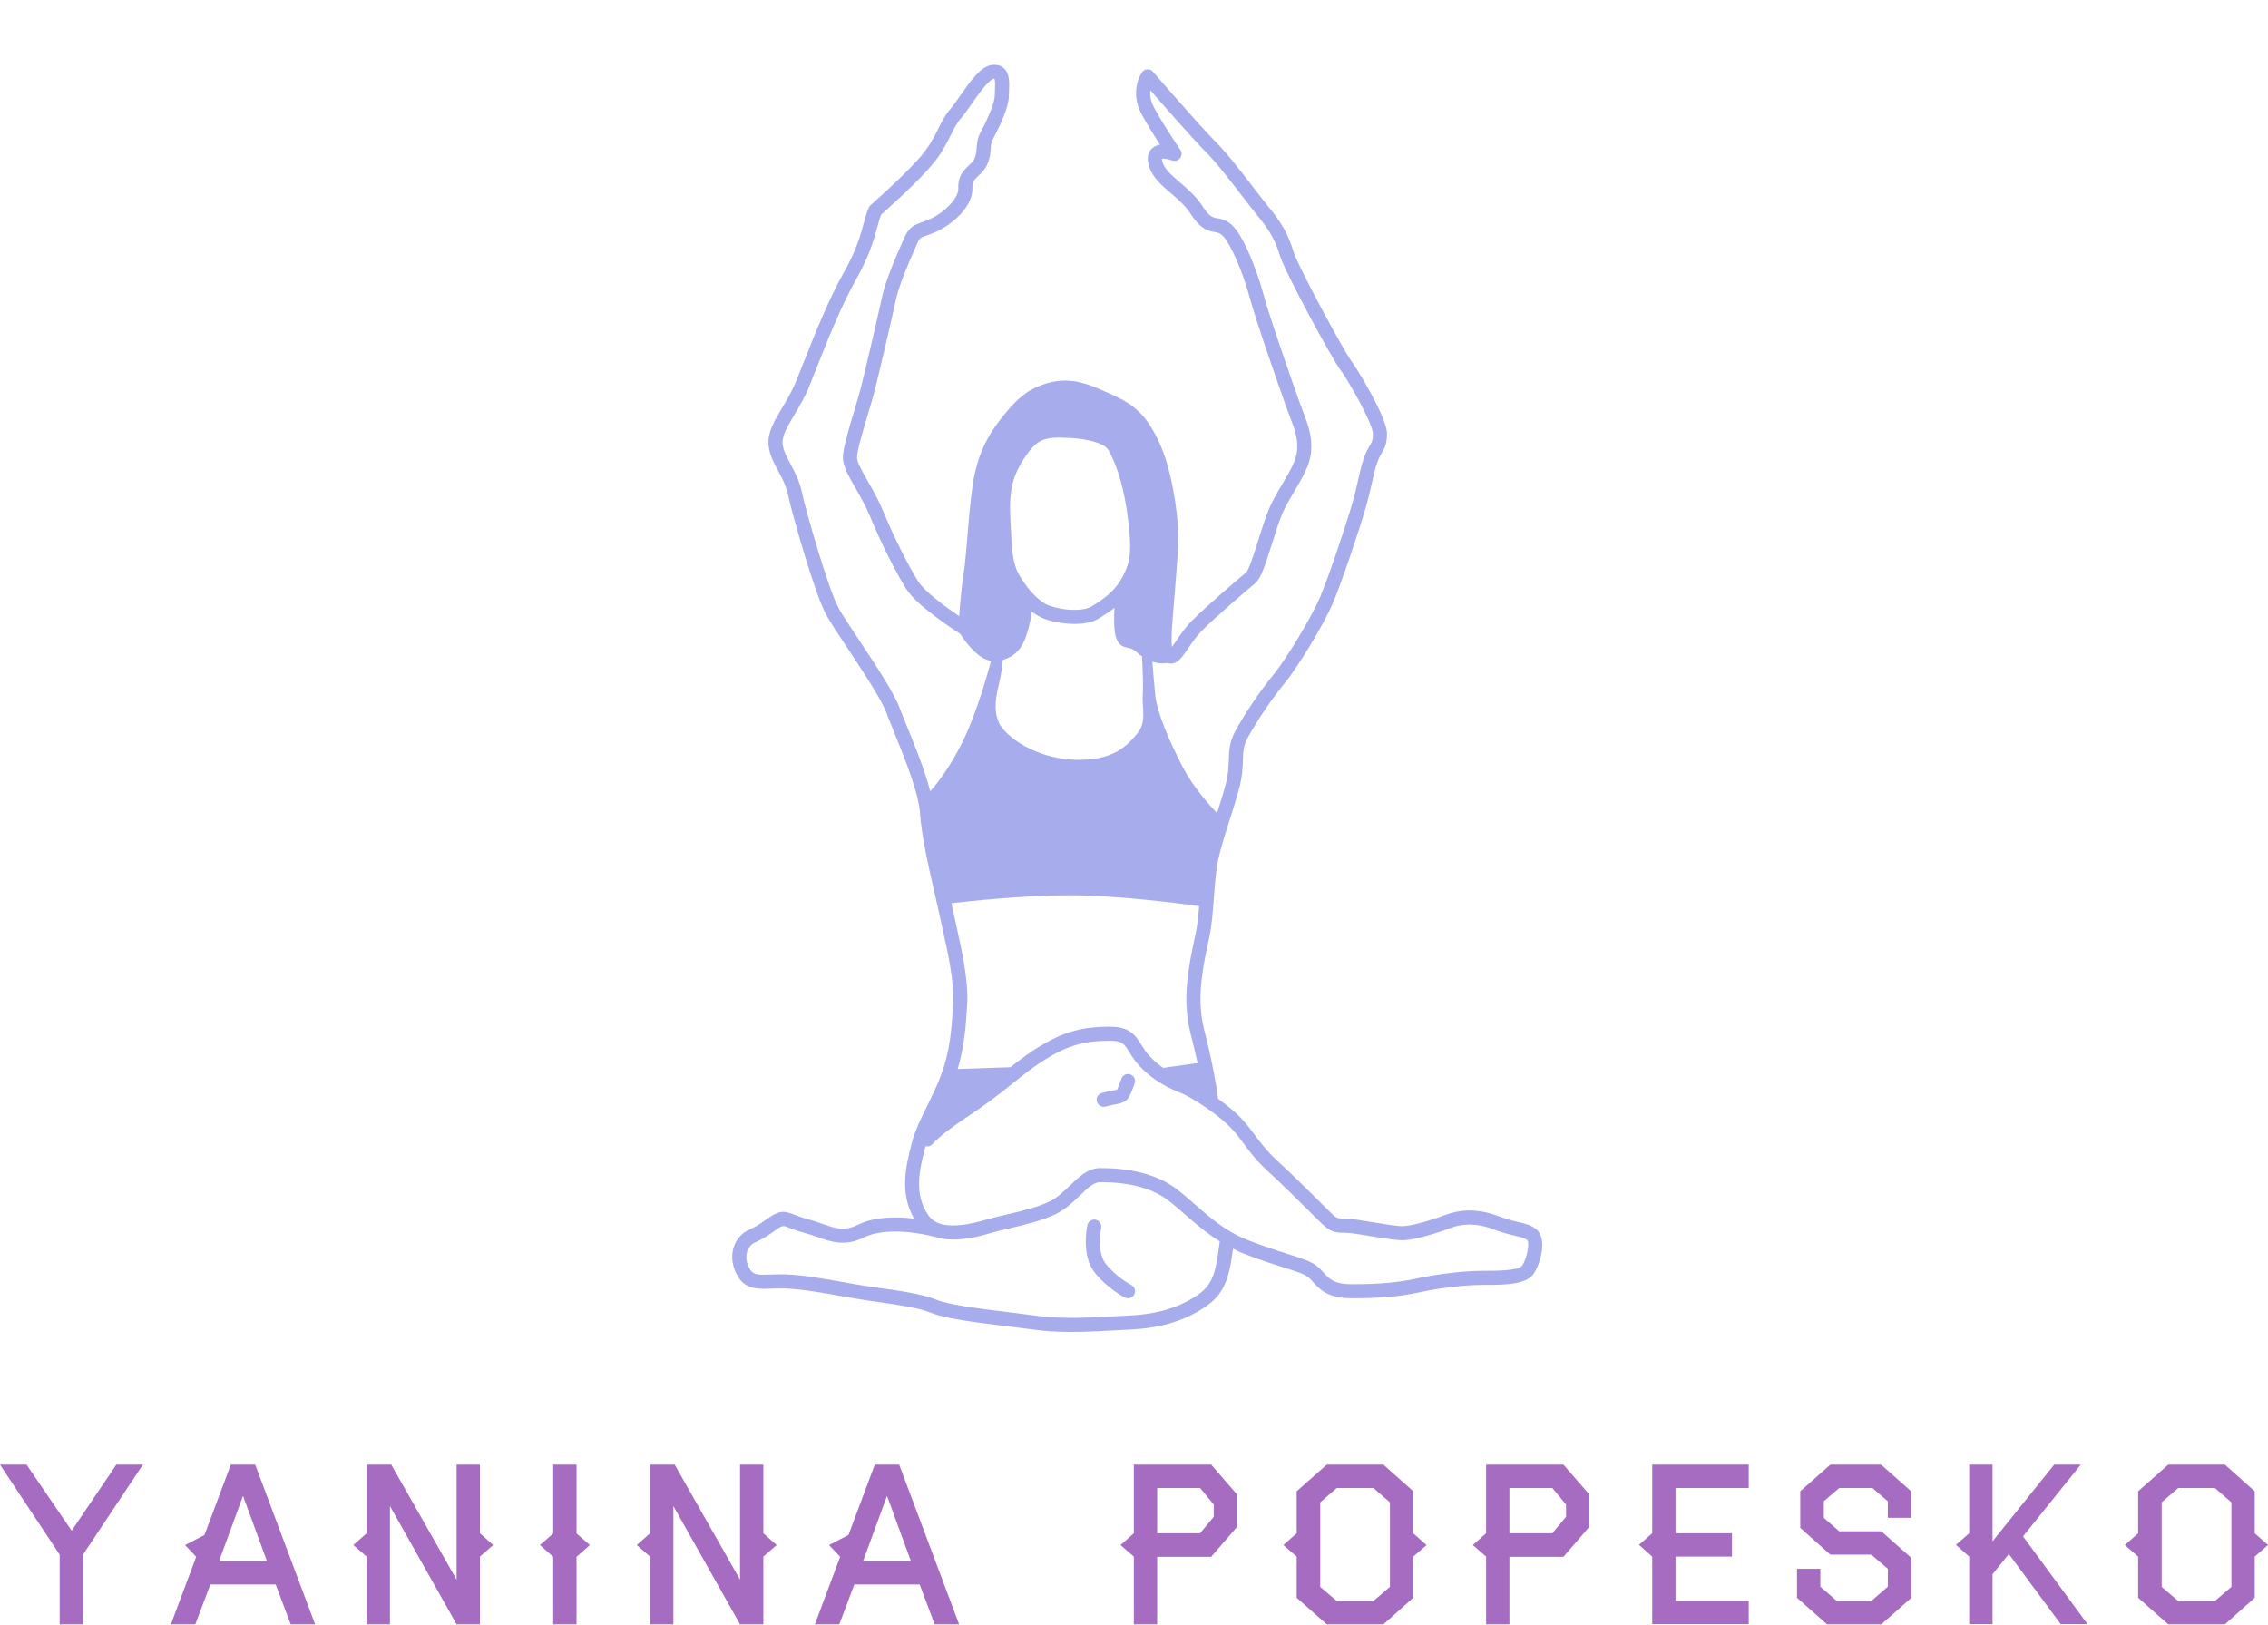
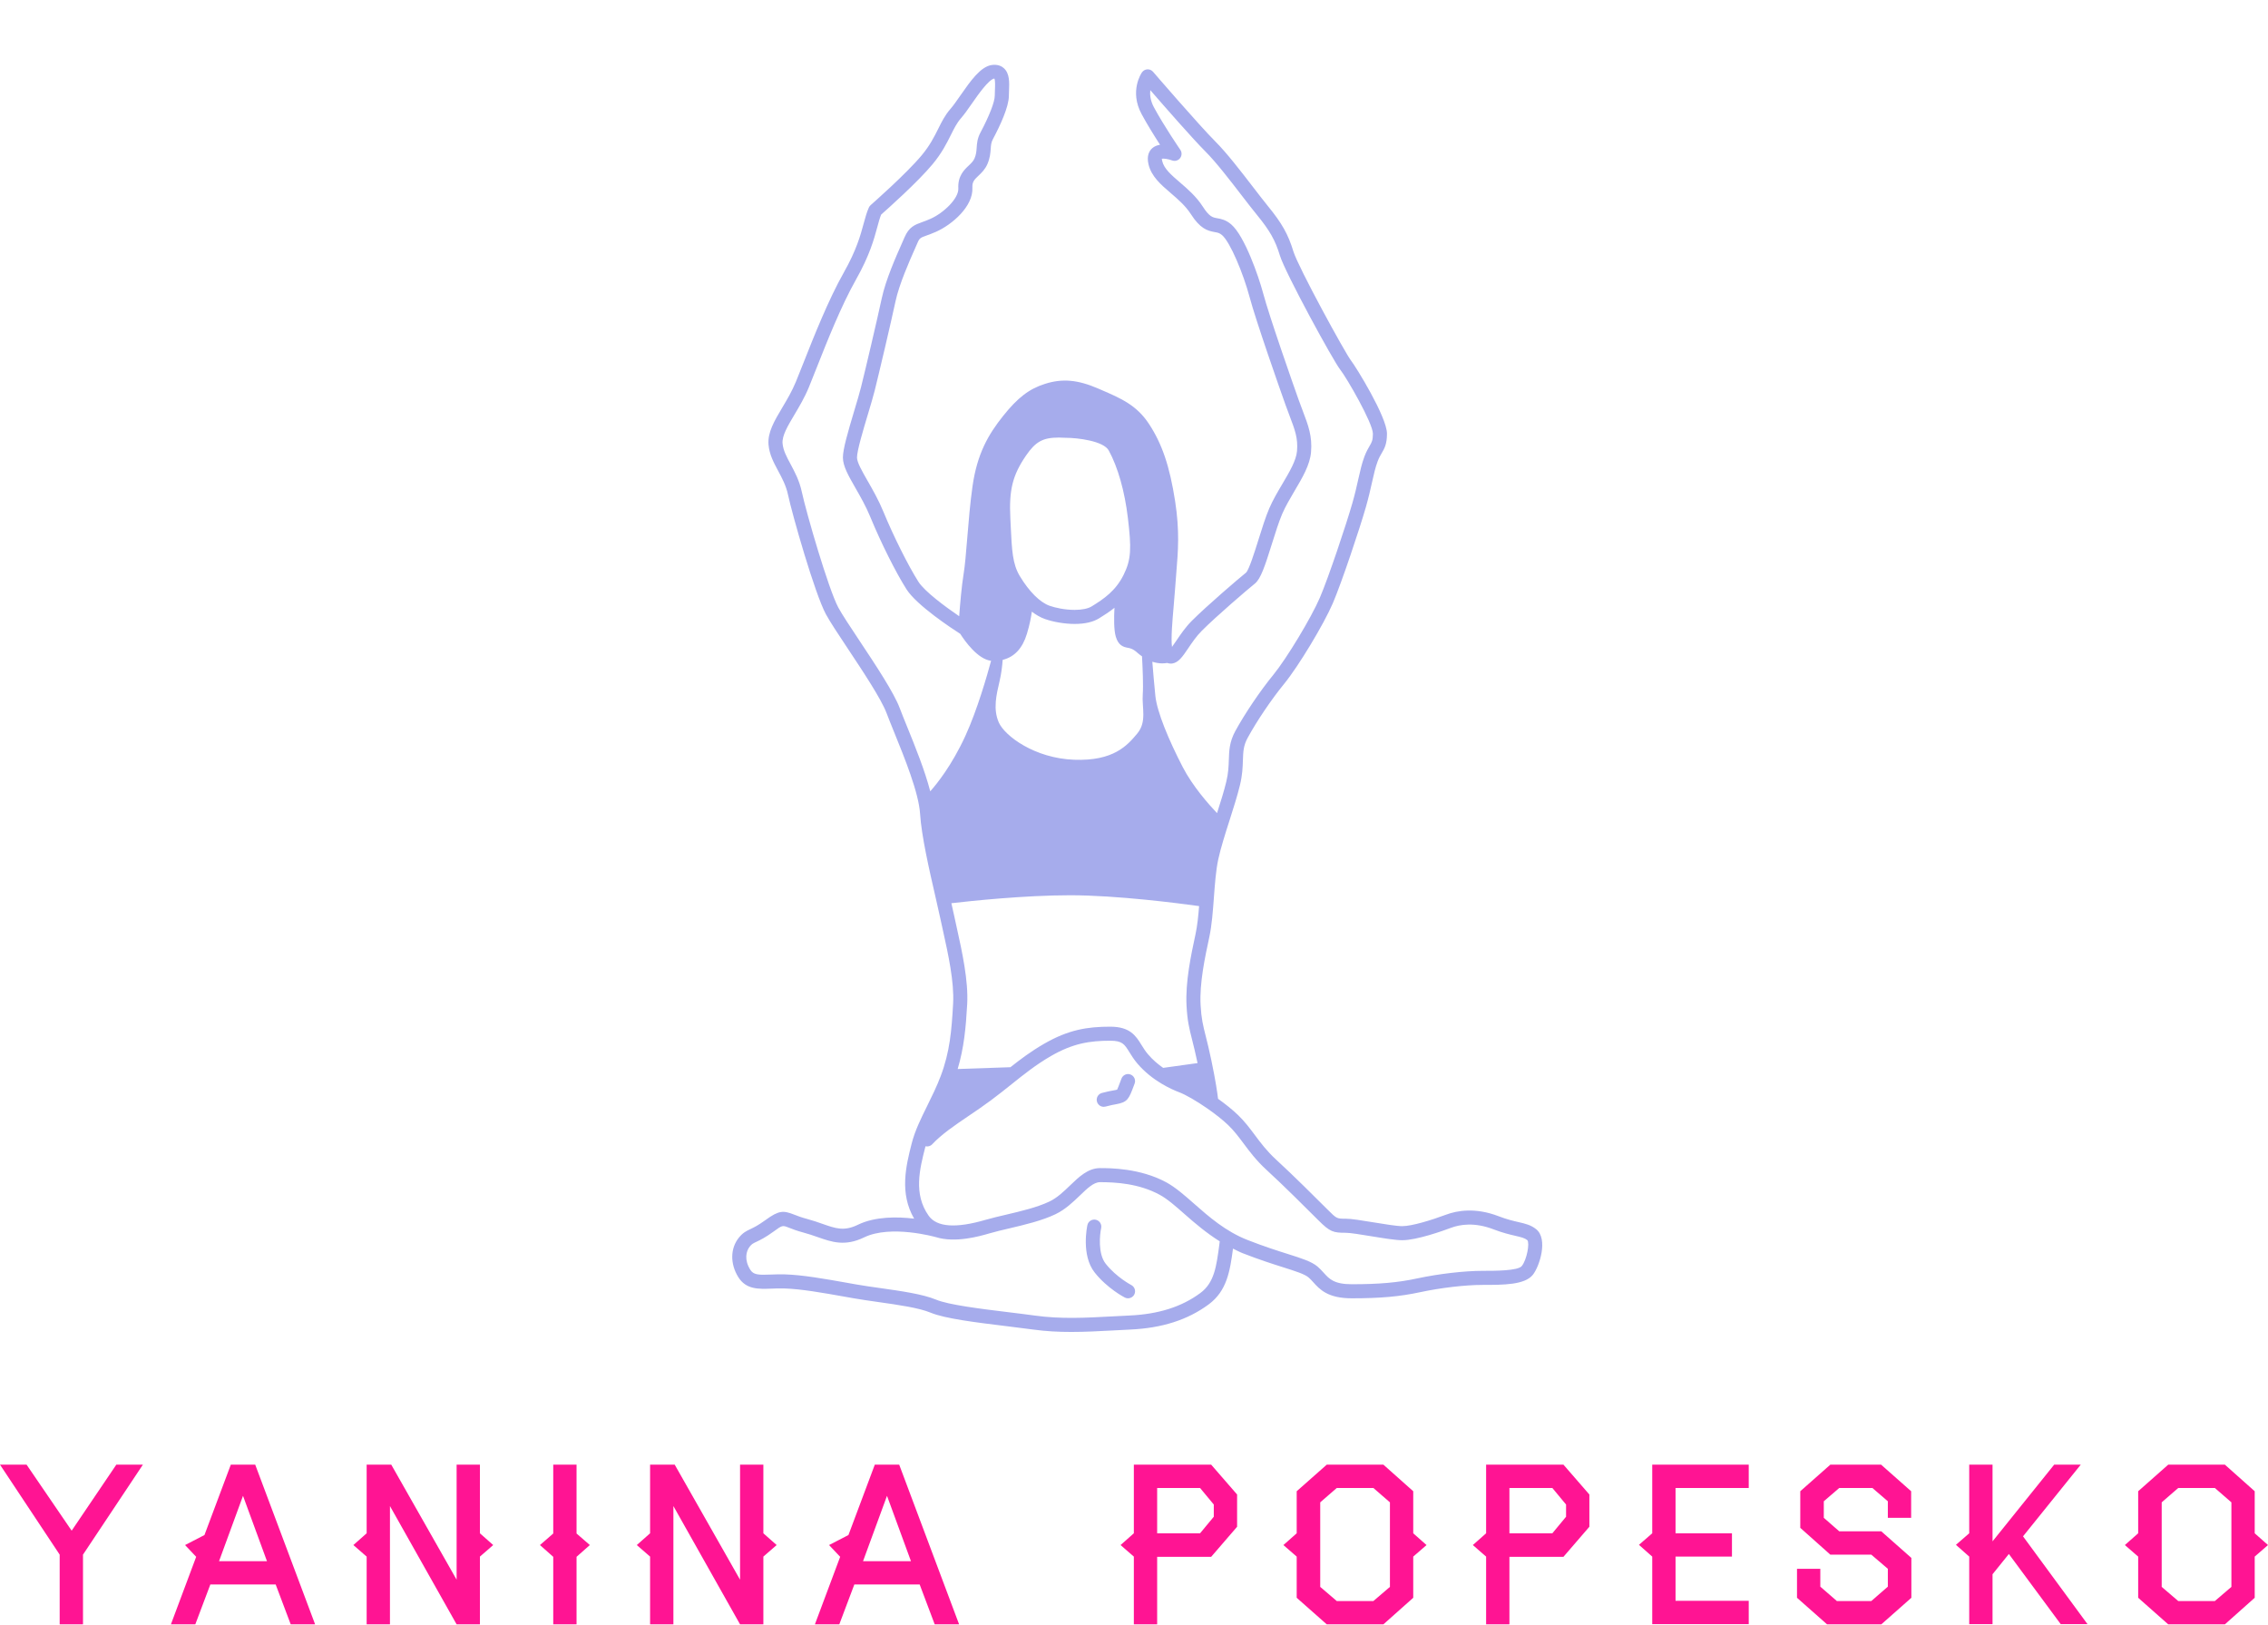
<svg xmlns="http://www.w3.org/2000/svg" width="364.964" height="261.356" viewBox="0 0 350 250.64" class="css-1j8o68f">
  <defs id="SvgjsDefs1414" />
  <g id="SvgjsG1415" featurekey="ECw45b-0" transform="matrix(2.172468,0,0,2.172468,56.79889,-0.8635732)" fill="#a6acec">
    <path d="M82.977,87.703c-0.376-0.302-0.766-0.392-1.258-0.505c-0.364-0.084-0.817-0.188-1.412-0.418  c-1.643-0.631-2.938-0.407-3.739-0.107c-1.001,0.375-2.414,0.813-3.104,0.813c-0.396,0-1.273-0.144-2.047-0.271  c-0.845-0.139-1.572-0.258-1.971-0.258c-0.638,0-0.638,0-1.297-0.658c-0.783-0.781-2.41-2.407-3.652-3.545  c-0.656-0.603-1.087-1.181-1.503-1.738c-0.37-0.496-0.72-0.965-1.2-1.426c-0.395-0.379-0.896-0.78-1.415-1.151  c-0.044-0.381-0.161-1.223-0.472-2.715c-0.157-0.758-0.291-1.287-0.401-1.727c-0.195-0.772-0.313-1.24-0.367-2.216  c-0.083-1.562,0.308-3.38,0.622-4.839c0.177-0.825,0.252-1.834,0.324-2.811c0.07-0.947,0.143-1.926,0.307-2.688  c0.18-0.828,0.5-1.833,0.811-2.804c0.27-0.847,0.549-1.721,0.731-2.471c0.178-0.729,0.195-1.284,0.211-1.773  c0.02-0.601,0.033-1.034,0.339-1.595c0.653-1.198,1.694-2.739,2.592-3.835c1.005-1.228,2.814-4.225,3.457-5.724  c0.634-1.482,1.911-5.303,2.347-6.827c0.197-0.688,0.326-1.264,0.439-1.769c0.131-0.583,0.234-1.044,0.394-1.471  c0.102-0.271,0.204-0.443,0.292-0.593c0.192-0.328,0.374-0.637,0.374-1.38c0-1.189-2.225-4.78-2.541-5.176  c-0.406-0.508-3.771-6.665-4.105-7.764c-0.371-1.221-0.814-2.007-1.82-3.237c-0.296-0.362-0.653-0.828-1.041-1.332  c-0.878-1.14-1.871-2.432-2.692-3.252c-1.138-1.137-4.385-4.905-4.417-4.943c-0.102-0.117-0.255-0.184-0.404-0.173  c-0.153,0.008-0.296,0.086-0.384,0.213c-0.038,0.053-0.907,1.329-0.031,2.956c0.401,0.746,0.918,1.572,1.316,2.187  c-0.2,0.03-0.394,0.103-0.553,0.242c-0.204,0.179-0.416,0.524-0.267,1.151c0.205,0.858,0.871,1.43,1.575,2.035  c0.517,0.444,1.05,0.902,1.437,1.503c0.653,1.016,1.153,1.176,1.692,1.271c0.212,0.037,0.339,0.06,0.519,0.213  c0.581,0.498,1.513,2.734,1.957,4.402c0.445,1.671,2.124,6.461,2.551,7.653c0.104,0.291,0.203,0.554,0.296,0.798  c0.373,0.981,0.598,1.572,0.522,2.482c-0.057,0.673-0.535,1.484-1.044,2.343c-0.331,0.561-0.674,1.14-0.928,1.732  c-0.261,0.609-0.517,1.426-0.764,2.216c-0.268,0.854-0.671,2.143-0.886,2.349c-0.518,0.414-2.768,2.339-3.849,3.42  c-0.454,0.455-0.805,0.974-1.086,1.39c-0.1,0.148-0.221,0.327-0.324,0.465c-0.084-0.592,0.033-1.914,0.114-2.839  c0.041-0.463,0.082-0.932,0.112-1.379c0.024-0.373,0.054-0.727,0.082-1.073c0.125-1.513,0.243-2.942-0.087-5.065  c-0.385-2.474-0.923-4.063-1.858-5.485c-0.875-1.33-1.985-1.81-3.392-2.417l-0.216-0.093c-1.447-0.626-2.539-0.724-3.77-0.335  c-1.129,0.357-1.937,0.974-2.98,2.279c-1.068,1.337-1.847,2.699-2.176,5c-0.169,1.188-0.279,2.52-0.375,3.695  c-0.086,1.049-0.161,1.954-0.257,2.532c-0.137,0.822-0.25,2.137-0.314,3c-1.004-0.684-2.459-1.762-2.895-2.447  c-0.721-1.133-1.772-3.235-2.498-4.997c-0.335-0.814-0.745-1.529-1.107-2.161c-0.39-0.68-0.759-1.323-0.759-1.667  c0-0.491,0.45-1.99,0.779-3.085c0.19-0.634,0.368-1.229,0.475-1.657c0.309-1.234,1.159-4.843,1.484-6.361  c0.259-1.206,0.982-2.837,1.371-3.714l0.186-0.423c0.149-0.349,0.208-0.37,0.67-0.537c0.183-0.066,0.398-0.145,0.66-0.261  c1.11-0.494,2.642-1.79,2.572-3.127c-0.022-0.419,0.139-0.572,0.431-0.85c0.211-0.201,0.474-0.45,0.637-0.83  c0.188-0.439,0.213-0.796,0.233-1.082c0.018-0.26,0.031-0.448,0.153-0.679C44.902,9.313,45.52,7.984,45.52,7.2  c0-0.115,0.005-0.237,0.011-0.362c0.024-0.567,0.053-1.21-0.358-1.589c-0.149-0.138-0.417-0.292-0.85-0.237  c-0.808,0.101-1.534,1.145-2.237,2.153c-0.263,0.379-0.512,0.736-0.721,0.975c-0.379,0.433-0.613,0.903-0.861,1.4  c-0.276,0.554-0.589,1.182-1.176,1.887c-1.105,1.329-3.601,3.517-3.626,3.539c-0.055,0.048-0.098,0.107-0.128,0.173  c-0.153,0.344-0.251,0.707-0.366,1.128c-0.229,0.843-0.513,1.893-1.411,3.481c-1.1,1.948-2.126,4.544-2.876,6.44  c-0.199,0.503-0.378,0.957-0.534,1.335c-0.276,0.669-0.626,1.258-0.965,1.828c-0.565,0.949-1.052,1.768-0.974,2.638  c0.063,0.695,0.364,1.256,0.683,1.851c0.275,0.513,0.56,1.043,0.701,1.698c0.304,1.42,1.895,7.006,2.692,8.486  c0.287,0.532,0.868,1.407,1.541,2.42c1.064,1.602,2.389,3.595,2.767,4.602c0.139,0.371,0.327,0.834,0.537,1.351  c0.739,1.819,1.751,4.311,1.844,5.801c0.098,1.569,0.653,3.987,1.1,5.93c0.135,0.587,0.257,1.117,0.347,1.545l0.193,0.884  c0.353,1.596,0.792,3.579,0.707,5.119c-0.108,1.931-0.233,3.429-0.878,5.138c-0.283,0.752-0.625,1.441-0.954,2.11  c-0.452,0.913-0.878,1.775-1.114,2.7c-0.403,1.579-0.877,3.517,0.177,5.33c-1.199-0.145-2.765-0.162-3.988,0.43  c-0.987,0.48-1.568,0.274-2.533-0.064c-0.328-0.115-0.68-0.238-1.079-0.345c-0.42-0.111-0.707-0.224-0.926-0.31  c-0.779-0.303-1.081-0.305-2.035,0.389c-0.529,0.384-0.833,0.529-1.077,0.645c-0.284,0.134-0.528,0.25-0.818,0.611  c-0.608,0.76-0.621,1.857-0.034,2.798c0.553,0.885,1.433,0.849,2.362,0.816c0.276-0.011,0.577-0.024,0.903-0.013  c1.199,0.035,2.73,0.308,4.353,0.596l0.545,0.097c0.541,0.096,1.149,0.182,1.769,0.27c1.425,0.202,2.898,0.41,3.73,0.758  c1.021,0.425,3.257,0.697,5.417,0.961c0.66,0.081,1.294,0.158,1.85,0.235C48.153,94.956,49.054,95,49.955,95  c0.982,0,1.965-0.053,2.976-0.107c0.398-0.021,0.801-0.043,1.205-0.062c2.267-0.103,4.091-0.688,5.58-1.789  c1.288-0.954,1.51-2.348,1.725-3.961c0.225,0.109,0.438,0.229,0.681,0.324c1.203,0.47,2.152,0.771,2.917,1.013  c0.859,0.273,1.48,0.47,1.761,0.704c0.124,0.103,0.229,0.221,0.336,0.34c0.461,0.512,1.036,1.149,2.734,1.149  c2.044,0,3.407-0.122,4.863-0.434c1.465-0.314,3.209-0.518,4.448-0.518c1.468,0,2.984,0,3.558-0.716  C83.221,90.34,83.839,88.394,82.977,87.703z M58.261,46.441c0.271-0.401,0.577-0.856,0.965-1.243  c1.056-1.057,3.259-2.941,3.766-3.348c0.418-0.334,0.719-1.246,1.215-2.83c0.24-0.766,0.488-1.559,0.729-2.122  c0.229-0.532,0.555-1.083,0.869-1.617c0.568-0.96,1.104-1.867,1.179-2.769c0.095-1.136-0.189-1.884-0.583-2.92  c-0.091-0.238-0.188-0.494-0.29-0.779c-0.422-1.183-2.089-5.937-2.525-7.574c-0.334-1.25-1.327-4.094-2.273-4.904  c-0.388-0.332-0.739-0.394-0.996-0.438c-0.321-0.057-0.554-0.097-1.022-0.827c-0.467-0.724-1.084-1.254-1.628-1.721  c-0.603-0.518-1.123-0.965-1.253-1.508c-0.022-0.094-0.024-0.15-0.032-0.168c0.129-0.032,0.468,0.02,0.729,0.118  c0.206,0.076,0.437,0.012,0.57-0.16c0.134-0.173,0.143-0.412,0.019-0.592c-0.012-0.017-1.157-1.686-1.876-3.021  c-0.255-0.472-0.294-0.893-0.258-1.219c0.993,1.144,3.024,3.467,3.906,4.348c0.774,0.775,1.747,2.04,2.605,3.155  c0.396,0.513,0.76,0.986,1.062,1.354c0.922,1.128,1.305,1.805,1.636,2.896c0.37,1.215,3.79,7.482,4.282,8.098  c0.453,0.566,2.322,3.804,2.322,4.551c0,0.471-0.079,0.606-0.236,0.874c-0.104,0.179-0.235,0.402-0.365,0.748  c-0.186,0.492-0.301,1.007-0.435,1.604c-0.109,0.489-0.234,1.046-0.425,1.713c-0.429,1.5-1.684,5.256-2.306,6.708  c-0.603,1.409-2.366,4.331-3.311,5.485c-0.932,1.139-2.015,2.743-2.696,3.989c-0.419,0.771-0.439,1.388-0.46,2.042  c-0.016,0.463-0.03,0.94-0.184,1.569c-0.161,0.665-0.399,1.422-0.654,2.218c-0.596-0.627-1.732-1.911-2.437-3.272  c-0.984-1.902-1.825-3.902-1.945-5.065c-0.079-0.764-0.165-1.793-0.215-2.415c0.26,0.082,0.502,0.116,0.702,0.116  c0.143,0,0.259-0.015,0.355-0.031c0.134,0.047,0.259,0.053,0.35,0.041C57.571,47.462,57.86,47.034,58.261,46.441z M55.031,49.708  c-0.072,0.952,0.312,1.95-0.395,2.794c-0.706,0.846-1.679,1.963-4.484,1.857c-2.807-0.105-4.922-1.692-5.345-2.644  c-0.423-0.951-0.172-1.98,0.047-2.911c0.138-0.586,0.199-1.149,0.226-1.539c0.837-0.208,1.407-0.815,1.723-1.854  c0.195-0.641,0.295-1.178,0.349-1.57c0.286,0.219,0.595,0.403,0.926,0.521c0.612,0.216,1.423,0.351,2.117,0.351  c0.719,0,1.302-0.133,1.73-0.396c0.367-0.225,0.738-0.464,1.096-0.75c-0.037,0.698-0.048,1.578,0.095,2.054  c0.184,0.615,0.521,0.726,0.852,0.786c0.176,0.032,0.376,0.069,0.725,0.39c0.096,0.088,0.19,0.147,0.285,0.216  C55.023,47.844,55.077,49.1,55.031,49.708z M46.294,41.309c-0.515-0.858-0.561-1.823-0.644-3.575l-0.025-0.528  c-0.101-2.017,0.159-3.057,1.113-4.451c0.679-0.992,1.202-1.279,2.332-1.279c0.146,0,0.301,0.005,0.496,0.017  c0.834,0,2.678,0.221,3.051,0.903c0.648,1.188,1.131,2.889,1.357,4.789c0.256,2.151,0.246,2.943-0.309,4.053  c-0.562,1.124-1.392,1.695-2.263,2.229c-0.262,0.16-0.69,0.248-1.208,0.248c-0.704,0-1.382-0.151-1.784-0.293  C47.726,43.178,46.954,42.409,46.294,41.309z M38.296,52.021c-0.207-0.508-0.391-0.961-0.527-1.325  c-0.418-1.115-1.721-3.076-2.87-4.806c-0.632-0.951-1.229-1.849-1.494-2.341c-0.694-1.289-2.273-6.724-2.595-8.222  c-0.17-0.794-0.503-1.414-0.796-1.961c-0.281-0.524-0.524-0.977-0.569-1.469c-0.05-0.546,0.362-1.236,0.837-2.036  c0.34-0.572,0.727-1.221,1.031-1.958c0.157-0.382,0.338-0.841,0.539-1.349c0.739-1.868,1.75-4.427,2.817-6.315  c0.959-1.698,1.275-2.862,1.505-3.712c0.095-0.351,0.172-0.636,0.273-0.887c0.464-0.409,2.601-2.314,3.65-3.575  c0.661-0.795,1.002-1.478,1.302-2.081c0.228-0.457,0.424-0.852,0.718-1.188c0.245-0.28,0.509-0.66,0.789-1.061  c0.41-0.59,1.175-1.687,1.58-1.761c0.075,0.109,0.055,0.57,0.044,0.818c-0.006,0.14-0.012,0.277-0.012,0.406  c0,0.432-0.39,1.437-1.019,2.62c-0.222,0.419-0.246,0.77-0.267,1.079c-0.018,0.253-0.033,0.473-0.154,0.756  c-0.082,0.191-0.232,0.334-0.406,0.5c-0.333,0.315-0.788,0.748-0.742,1.626c0.037,0.706-1.034,1.741-1.979,2.161  c-0.235,0.105-0.43,0.175-0.595,0.234c-0.519,0.188-0.928,0.336-1.249,1.083l-0.181,0.413c-0.432,0.973-1.154,2.603-1.434,3.909  c-0.324,1.51-1.169,5.101-1.477,6.329c-0.104,0.417-0.278,0.996-0.463,1.613c-0.48,1.602-0.821,2.781-0.821,3.373  c0,0.61,0.394,1.296,0.892,2.165c0.346,0.604,0.74,1.29,1.05,2.044c0.757,1.839,1.817,3.958,2.579,5.154  c0.727,1.142,3.232,2.787,3.816,3.161c0.339,0.533,1.247,1.803,2.189,1.913c-0.276,1.023-0.983,3.497-1.828,5.336  c-0.966,2.105-2.042,3.428-2.494,3.934C39.553,55.121,38.852,53.39,38.296,52.021z M41.436,64.549  c1.345-0.156,5.173-0.565,8.435-0.565c3.318,0,7.71,0.568,9.163,0.77c-0.058,0.712-0.129,1.408-0.252,1.979  c-0.326,1.519-0.731,3.406-0.641,5.103c0.058,1.073,0.191,1.605,0.395,2.408c0.107,0.424,0.235,0.935,0.388,1.66l-2.444,0.34  c-0.364-0.254-0.738-0.568-1.067-0.953c-0.197-0.231-0.34-0.46-0.477-0.682c-0.393-0.634-0.799-1.29-2.215-1.29  c-1.609,0-2.961,0.206-4.726,1.229c-0.898,0.521-1.635,1.072-2.364,1.649l-3.748,0.128c0.45-1.512,0.584-2.943,0.676-4.595  c0.094-1.676-0.362-3.734-0.728-5.39l-0.191-0.875C41.583,65.199,41.512,64.883,41.436,64.549z M60.471,88.79  c-0.209,1.575-0.359,2.714-1.352,3.447c-1.322,0.979-2.968,1.502-5.028,1.596c-0.407,0.018-0.812,0.04-1.214,0.062  c-1.891,0.102-3.675,0.198-5.509-0.058c-0.561-0.078-1.201-0.156-1.866-0.237c-1.997-0.244-4.259-0.521-5.154-0.894  c-0.95-0.395-2.488-0.612-3.975-0.823c-0.608-0.086-1.205-0.17-1.735-0.264l-0.543-0.097c-1.659-0.295-3.226-0.574-4.499-0.611  c-0.35-0.011-0.673,0.002-0.97,0.013c-0.927,0.039-1.25,0.016-1.477-0.346c-0.436-0.699-0.303-1.307-0.034-1.644  c0.145-0.181,0.226-0.22,0.465-0.333c0.267-0.126,0.633-0.299,1.236-0.738c0.617-0.448,0.617-0.449,1.083-0.266  c0.245,0.096,0.564,0.22,1.032,0.345c0.372,0.099,0.7,0.214,1.006,0.321c0.999,0.35,1.942,0.68,3.3,0.021  c1.899-0.922,5.058-0.029,5.089-0.021c0.002,0.001,0.005,0,0.008,0.001c1.382,0.437,3.114-0.063,3.812-0.266  c0.417-0.122,0.899-0.235,1.406-0.354c1.087-0.256,2.319-0.546,3.278-1.005c0.701-0.337,1.249-0.864,1.733-1.329  c0.527-0.508,0.984-0.948,1.434-0.948c1.111,0,2.76,0.093,4.23,0.892c0.554,0.3,1.126,0.804,1.788,1.388  c0.728,0.641,1.535,1.328,2.484,1.923L60.471,88.79z M81.956,90.318c-0.271,0.342-1.899,0.342-2.782,0.342  c-1.297,0-3.123,0.212-4.65,0.539c-1.383,0.297-2.687,0.412-4.654,0.412c-1.253,0-1.595-0.379-1.99-0.818  c-0.141-0.155-0.279-0.306-0.439-0.441c-0.432-0.358-1.095-0.568-2.1-0.887c-0.75-0.237-1.683-0.533-2.854-0.991  c-1.576-0.615-2.762-1.661-3.809-2.582c-0.679-0.598-1.319-1.161-1.972-1.517c-1.864-1.012-4.005-1.012-4.708-1.012  c-0.853,0-1.501,0.624-2.127,1.227c-0.451,0.435-0.916,0.882-1.472,1.148c-0.861,0.413-2.037,0.689-3.075,0.933  c-0.524,0.123-1.024,0.24-1.458,0.366c-2.109,0.617-3.469,0.52-4.043-0.291c-1.092-1.539-0.64-3.312-0.241-4.873  c0.005-0.02,0.01-0.039,0.015-0.059c0.169,0.038,0.353-0.009,0.48-0.146c0.672-0.717,1.607-1.35,2.597-2.02  c0.512-0.346,1.041-0.704,1.566-1.095c0.53-0.394,1.007-0.774,1.47-1.145c0.888-0.711,1.728-1.383,2.786-1.997  c1.57-0.912,2.781-1.095,4.224-1.095c0.859,0,1.007,0.239,1.365,0.816c0.149,0.241,0.318,0.516,0.566,0.807  c1.049,1.229,2.439,1.84,2.987,2.045c0.443,0.167,1.211,0.611,1.964,1.133c0.011,0.008,0.021,0.016,0.033,0.023  c0.542,0.377,1.073,0.793,1.465,1.169c0.421,0.404,0.746,0.841,1.092,1.303c0.423,0.568,0.903,1.212,1.629,1.877  c1.226,1.123,2.843,2.739,3.685,3.58c0.823,0.822,1.048,0.888,1.94,0.888c0.317,0,1.075,0.124,1.809,0.244  c0.891,0.146,1.731,0.284,2.209,0.284c1.035,0,2.905-0.672,3.455-0.878c0.638-0.24,1.679-0.415,3.028,0.105  c0.66,0.254,1.151,0.367,1.547,0.459c0.444,0.103,0.667,0.158,0.854,0.308C82.53,88.683,82.314,89.87,81.956,90.318z M54.429,92.341  c-0.089,0.172-0.264,0.271-0.444,0.271c-0.078,0-0.156-0.018-0.229-0.056c-0.051-0.026-1.254-0.654-2.144-1.782  c-0.969-1.229-0.532-3.276-0.514-3.363c0.06-0.27,0.326-0.438,0.596-0.381c0.27,0.06,0.44,0.325,0.382,0.596  c-0.101,0.463-0.238,1.819,0.321,2.528c0.757,0.96,1.807,1.508,1.817,1.514C54.459,91.794,54.556,92.096,54.429,92.341z   M54.452,77.36l-0.05,0.134c-0.359,0.96-0.445,1.188-1.272,1.334c-0.176,0.032-0.41,0.073-0.738,0.164  c-0.045,0.012-0.089,0.018-0.133,0.018c-0.22,0-0.421-0.146-0.481-0.368c-0.074-0.267,0.082-0.542,0.349-0.615  c0.368-0.101,0.633-0.148,0.829-0.183c0.104-0.019,0.224-0.04,0.256-0.055c0.027-0.042,0.138-0.335,0.255-0.646l0.051-0.135  c0.097-0.259,0.388-0.393,0.644-0.292C54.419,76.813,54.55,77.102,54.452,77.36z" />
  </g>
-   <g id="SvgjsG1416" featurekey="6sJQsk-0" transform="matrix(1.680785,0,0,1.680785,-0.302541,217.0246)" fill="#a56cc1">
+   <g id="SvgjsG1416" featurekey="6sJQsk-0" transform="matrix(1.680785,0,0,1.680785,-0.302541,217.0246)" fill="#FF1493">
    <path d="M13.3 5.34 l-5.5 8.26 l0 6.4 l-2.14 0 l0 -6.4 l-5.48 -8.26 l2.44 0 l4.14 6.06 l4.1 -6.06 l2.44 0 z M29.112 20 l-2.24 0 l-1.38 -3.66 l-6 0 l-1.38 3.66 l-2.24 0 l2.32 -6.2 l-1.02 -1.08 l1.78 -0.92 l2.42 -6.46 l2.24 0 z M24.692 14.2 l-2.2 -6 l-2.2 6 l4.4 0 z M45.464 12.72 l-1.22 1.06 l0 6.22 l-2.14 0 l-6.12 -10.86 l0 10.86 l-2.14 0 l0 -6.22 l-1.22 -1.06 l1.22 -1.08 l0 -6.3 l2.26 0 l6 10.56 l0 -10.56 l2.14 0 l0 6.3 z M54.336 12.72 l-1.22 1.08 l0 6.2 l-2.14 0 l0 -6.2 l-1.22 -1.08 l1.22 -1.06 l0 -6.32 l2.14 0 l0 6.32 z M71.488 12.72 l-1.22 1.06 l0 6.22 l-2.14 0 l-6.12 -10.86 l0 10.86 l-2.14 0 l0 -6.22 l-1.22 -1.06 l1.22 -1.08 l0 -6.3 l2.26 0 l6 10.56 l0 -10.56 l2.14 0 l0 6.3 z M88.24 20 l-2.24 0 l-1.38 -3.66 l-6 0 l-1.38 3.66 l-2.24 0 l2.32 -6.2 l-1.02 -1.08 l1.78 -0.92 l2.42 -6.46 l2.24 0 z M83.82 14.2 l-2.2 -6 l-2.2 6 l4.4 0 z M113.764 11.04 l-2.38 2.76 l-4.96 0 l0 6.2 l-2.14 0 l0 -6.22 l-1.22 -1.06 l1.22 -1.08 l0 -6.3 l7.1 0 l2.38 2.74 l0 2.96 z M111.624 10.12 l0 -1.12 l-1.26 -1.52 l-3.94 0 l0 4.16 l3.94 0 z M131.156 12.72 l-1.22 1.06 l0 3.78 l-2.74 2.44 l-5.2 0 l-2.76 -2.44 l0 -3.78 l-1.22 -1.06 l1.22 -1.08 l0 -3.86 l2.76 -2.44 l5.2 0 l2.74 2.44 l0 3.86 z M127.796 16.56 l0 -7.76 l-1.52 -1.32 l-3.36 0 l-1.52 1.32 l0 7.76 l1.52 1.3 l3.36 0 z M146.108 11.04 l-2.38 2.76 l-4.96 0 l0 6.2 l-2.14 0 l0 -6.22 l-1.22 -1.06 l1.22 -1.08 l0 -6.3 l7.1 0 l2.38 2.74 l0 2.96 z M143.968 10.12 l0 -1.12 l-1.26 -1.52 l-3.94 0 l0 4.16 l3.94 0 z M160.74 19.98 l-8.86 0 l0 -6.2 l-1.22 -1.08 l1.22 -1.06 l0 -6.3 l8.86 0 l0 2.14 l-6.72 0 l0 4.16 l5.18 0 l0 2.14 l-5.18 0 l0 4.06 l6.72 0 l0 2.14 z M175.672 17.56 l-2.76 2.44 l-4.98 0 l-2.76 -2.44 l0 -2.66 l2.14 0 l0 1.64 l1.52 1.32 l3.16 0 l1.52 -1.32 l0 -1.64 l-1.52 -1.3 l-3.76 0 l-2.76 -2.46 l0 -3.36 l2.76 -2.44 l4.66 0 l2.76 2.44 l0 2.44 l-2.14 0 l0 -1.52 l-1.42 -1.22 l-3.04 0 l-1.42 1.22 l0 1.52 l1.42 1.24 l3.86 0 l2.76 2.44 l0 3.66 z M191.844 19.98 l-2.46 0 l-4.76 -6.44 l-1.5 1.86 l0 4.58 l-2.14 0 l0 -6.2 l-1.22 -1.08 l1.22 -1.06 l0 -6.3 l2.14 0 l0 7.04 l5.66 -7.04 l2.44 0 l-5.3 6.58 z M208.416 12.72 l-1.22 1.06 l0 3.78 l-2.74 2.44 l-5.2 0 l-2.76 -2.44 l0 -3.78 l-1.22 -1.06 l1.22 -1.08 l0 -3.86 l2.76 -2.44 l5.2 0 l2.74 2.44 l0 3.86 z M205.056 16.56 l0 -7.76 l-1.52 -1.32 l-3.36 0 l-1.52 1.32 l0 7.76 l1.52 1.3 l3.36 0 z" />
  </g>
</svg>
